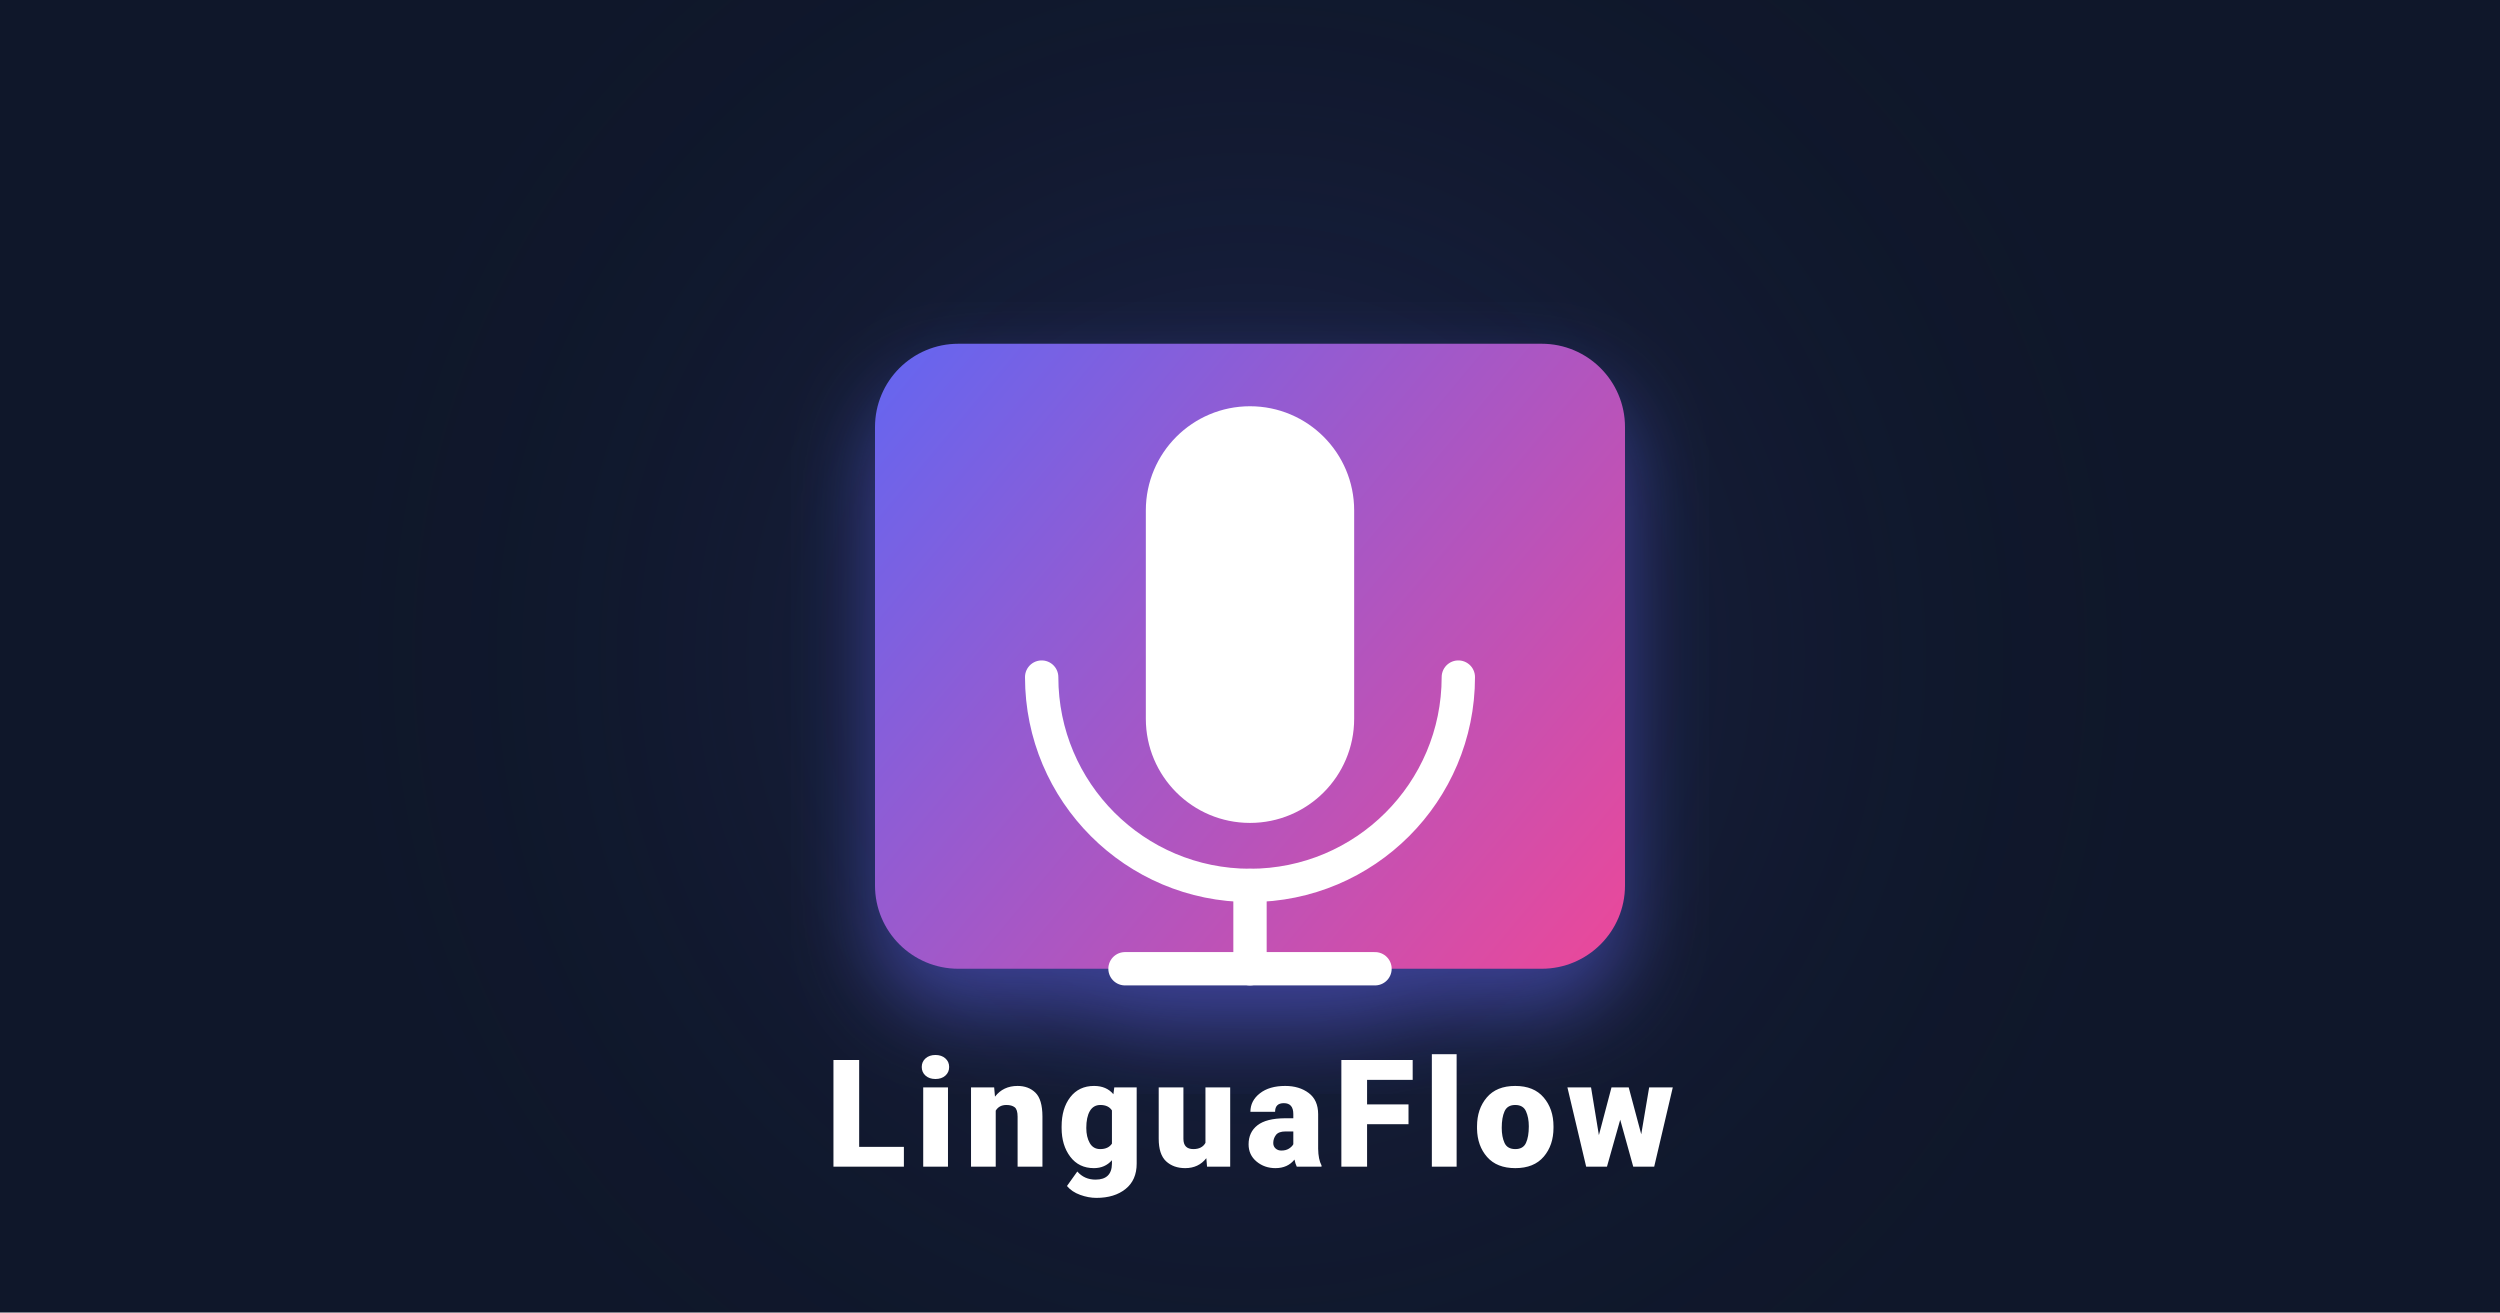
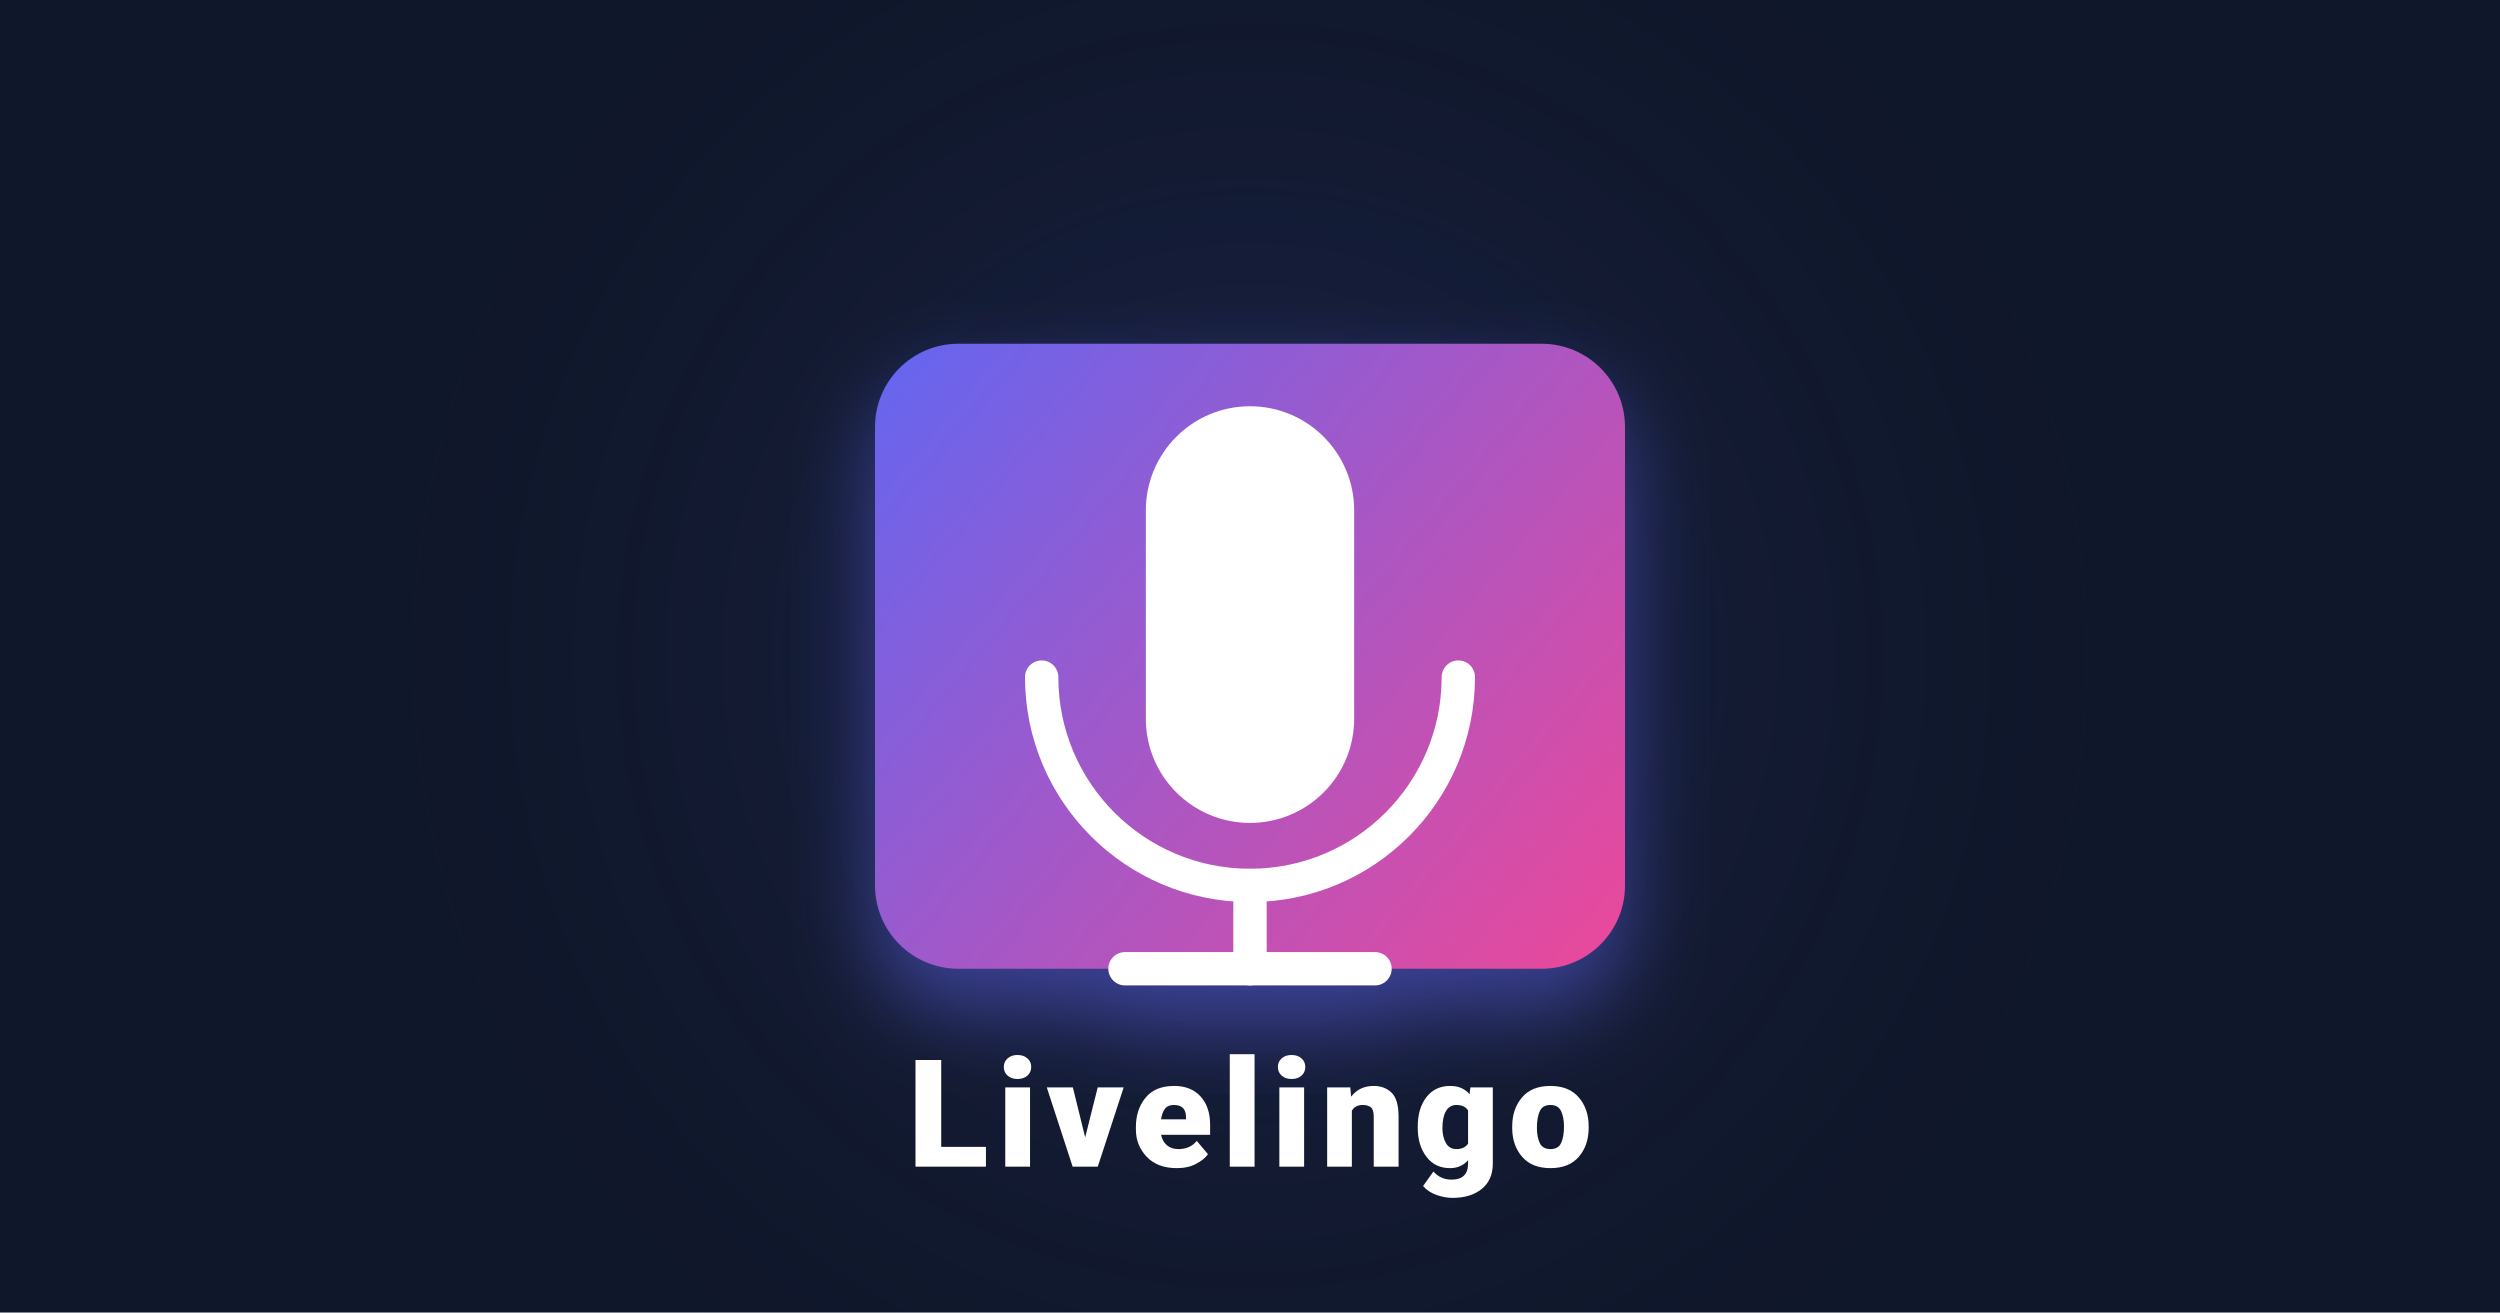
<svg xmlns="http://www.w3.org/2000/svg" width="1200" height="630" viewBox="0 0 1200 630" fill="none">
  <rect width="1200" height="630" fill="#0F172A" />
  <circle cx="600" cy="315" r="450" fill="url(#paint0_radial)" />
  <g filter="url(#filter0_d)">
    <rect x="420" y="165" width="360" height="300" rx="40" fill="url(#paint1_linear)" />
    <path d="M550 245C550 217.386 572.386 195 600 195C627.614 195 650 217.386 650 245V345C650 372.614 627.614 395 600 395C572.386 395 550 372.614 550 345V245Z" fill="white" />
    <path d="M500 325C500 380.228 544.772 425 600 425C655.228 425 700 380.228 700 325" stroke="white" stroke-width="16" stroke-linecap="round" stroke-linejoin="round" />
    <path d="M600 425V465" stroke="white" stroke-width="16" stroke-linecap="round" stroke-linejoin="round" />
    <path d="M540 465H660" stroke="white" stroke-width="16" stroke-linecap="round" stroke-linejoin="round" />
  </g>
-   <text x="600" y="560" font-family="'Segoe UI', Roboto, Helvetica, Arial, sans-serif" font-weight="800" font-size="72" text-anchor="middle" fill="white" letter-spacing="4">LinguaFlow</text>
+   <text x="600" y="560" font-family="'Segoe UI', Roboto, Helvetica, Arial, sans-serif" font-weight="800" font-size="72" text-anchor="middle" fill="white" letter-spacing="4">Livelingo</text>
  <defs>
    <radialGradient id="paint0_radial" cx="0" cy="0" r="1" gradientUnits="userSpaceOnUse" gradientTransform="translate(600 315) rotate(90) scale(450)">
      <stop stop-color="#6366F1" stop-opacity="0.2" />
      <stop offset="1" stop-color="#0F172A" stop-opacity="0" />
    </radialGradient>
    <linearGradient id="paint1_linear" x1="420" y1="165" x2="780" y2="465" gradientUnits="userSpaceOnUse">
      <stop stop-color="#6366F1" />
      <stop offset="1" stop-color="#EC4899" />
    </linearGradient>
    <filter id="filter0_d" x="380" y="145" width="440" height="380" filterUnits="userSpaceOnUse" color-interpolation-filters="sRGB">
      <feFlood flood-opacity="0" result="BackgroundImageFix" />
      <feColorMatrix in="SourceAlpha" type="matrix" values="0 0 0 0 0 0 0 0 0 0 0 0 0 0 0 0 0 0 127 0" result="hardAlpha" />
      <feOffset dy="20" />
      <feGaussianBlur stdDeviation="20" />
      <feColorMatrix type="matrix" values="0 0 0 0 0.388 0 0 0 0 0.4 0 0 0 0 0.945 0 0 0 0.5 0" />
      <feBlend mode="normal" in2="BackgroundImageFix" result="effect1_dropShadow" />
      <feBlend mode="normal" in="SourceGraphic" in2="effect1_dropShadow" result="shape" />
    </filter>
  </defs>
</svg>
